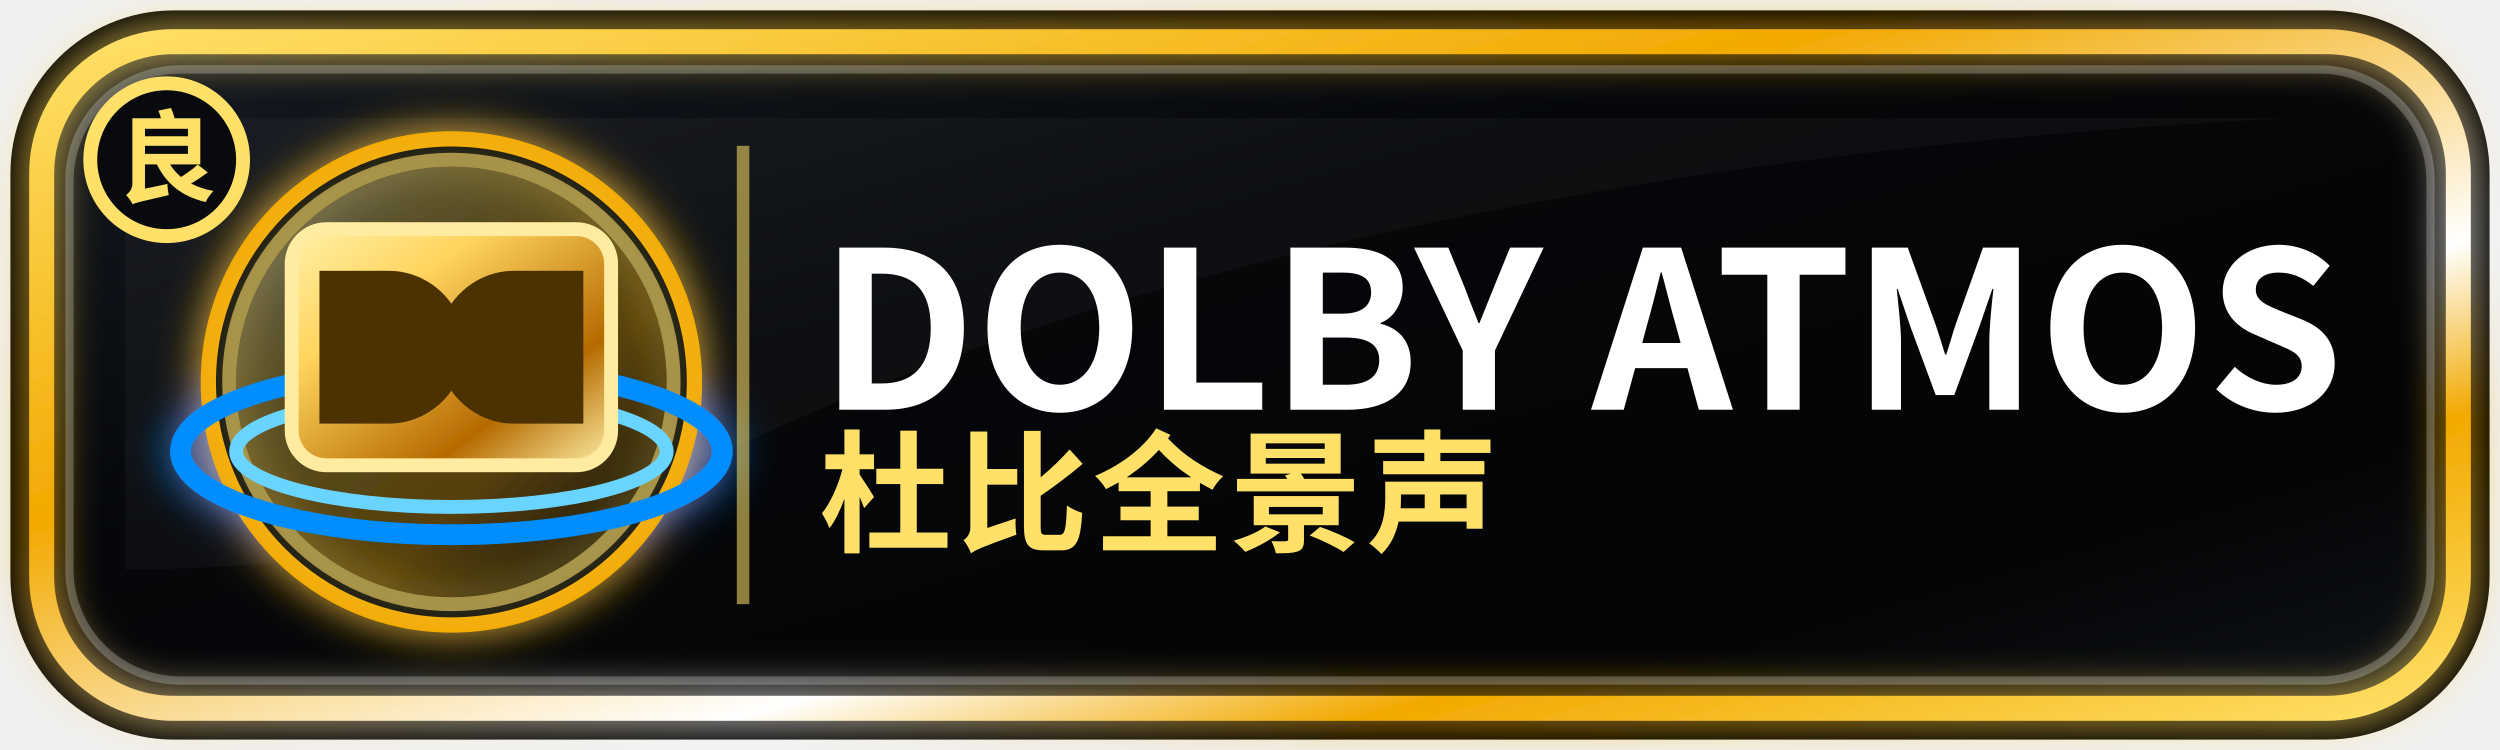
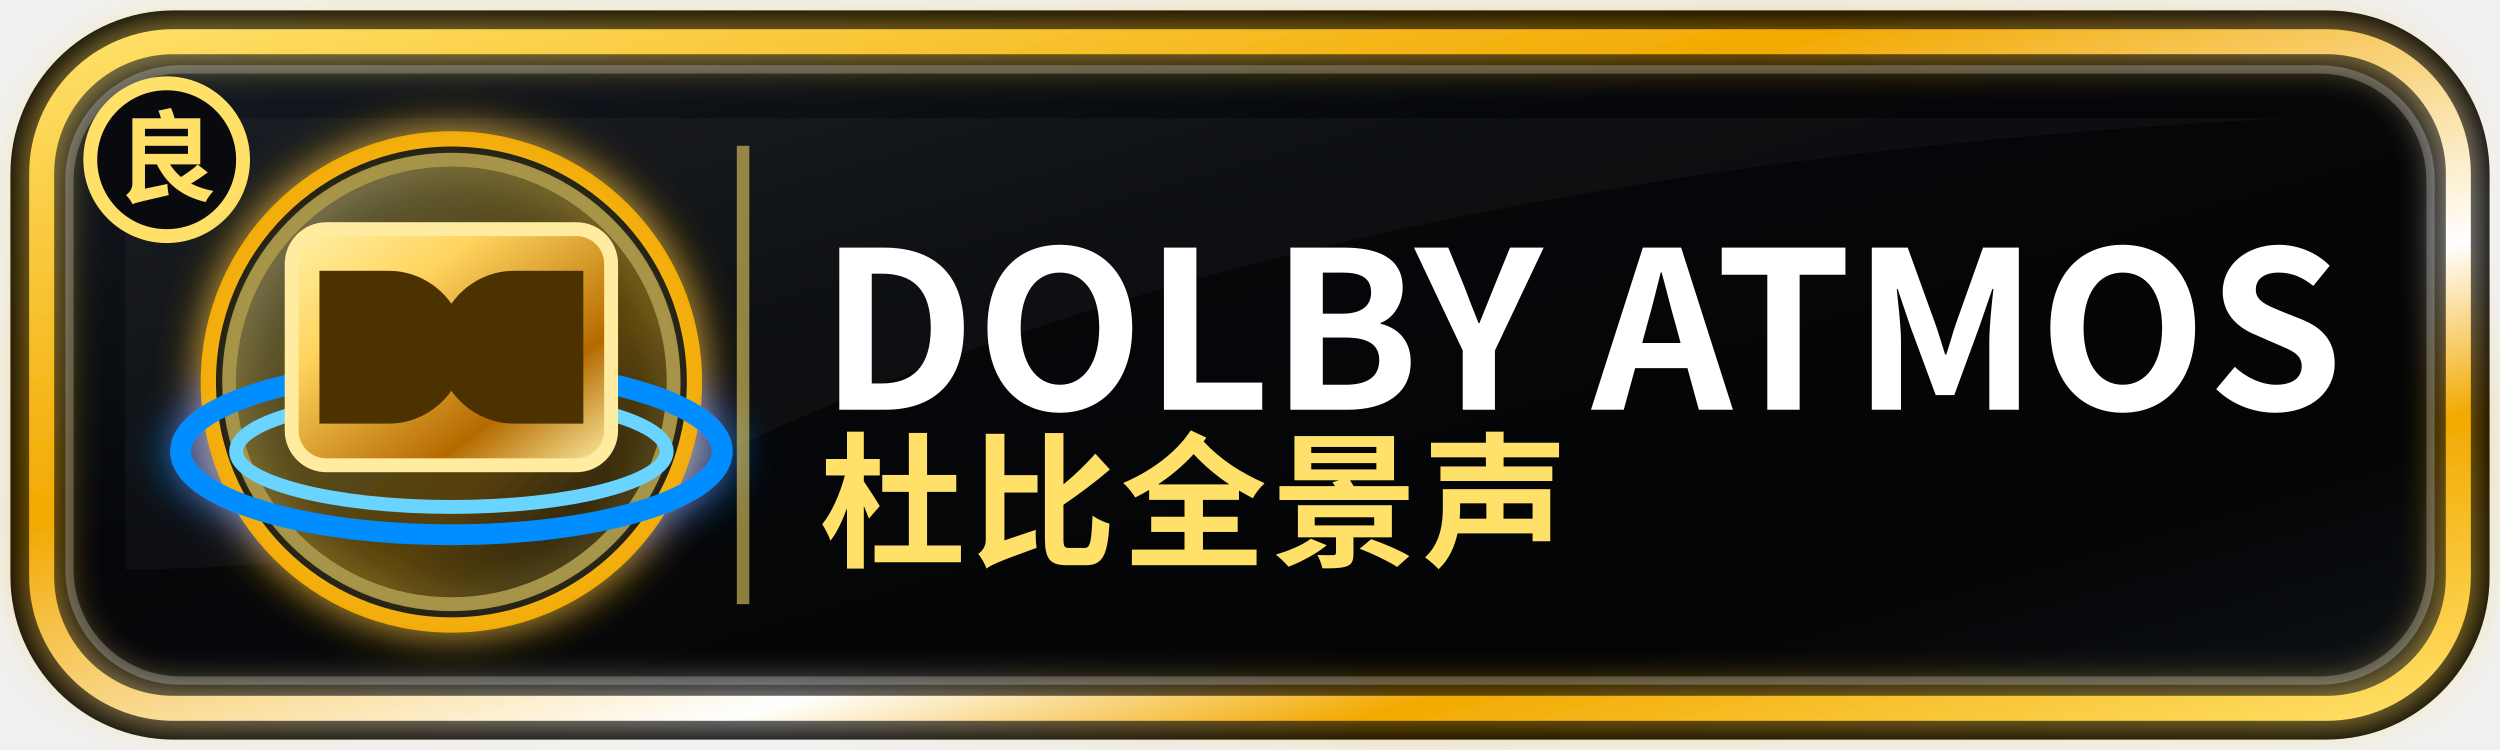
<svg xmlns="http://www.w3.org/2000/svg" width="360" height="108" viewBox="0 0 360 108">
  <defs>
    <linearGradient id="bg" x1="0" y1="0" x2="1" y2="1">
      <stop offset="0" stop-color="#171C24" />
      <stop offset=".38" stop-color="#05070A" />
      <stop offset=".78" stop-color="#030405" />
      <stop offset="1" stop-color="#11151B" />
    </linearGradient>
    <linearGradient id="edge" x1="0" y1="0" x2="1" y2="1">
      <stop offset="0" stop-color="#FFE16A" />
      <stop offset=".36" stop-color="#F2A900" />
      <stop offset=".65" stop-color="#FFFFFF" />
      <stop offset=".78" stop-color="#F2A900" />
      <stop offset="1" stop-color="#FFE16A" />
    </linearGradient>
    <linearGradient id="iconFill" x1="0" y1="0" x2="1" y2="1">
      <stop offset="0" stop-color="#FFFFFF" />
      <stop offset=".25" stop-color="#FFE16A" />
      <stop offset=".65" stop-color="#F2A900" />
      <stop offset="1" stop-color="#0B0D12" />
    </linearGradient>
    <linearGradient id="gold" x1="0" y1="0" x2="1" y2="1">
      <stop offset="0" stop-color="#FFF1A8" />
      <stop offset=".3" stop-color="#FFD45E" />
      <stop offset=".72" stop-color="#B56A00" />
      <stop offset="1" stop-color="#FFF1A8" />
    </linearGradient>
    <filter id="glow" x="-40%" y="-40%" width="180%" height="180%">
      <feGaussianBlur stdDeviation="3" result="b" />
      <feMerge>
        <feMergeNode in="b" />
        <feMergeNode in="SourceGraphic" />
      </feMerge>
    </filter>
    <filter id="soft" x="-20%" y="-20%" width="140%" height="140%">
      <feGaussianBlur stdDeviation="1.2" />
    </filter>
  </defs>
  <rect x="3" y="3" width="354" height="102" rx="22" fill="url(#bg)" stroke="#000000" stroke-width="3" />
  <rect x="6" y="6" width="348" height="96" rx="19" fill="none" stroke="url(#edge)" stroke-width="3.6" filter="url(#glow)" />
  <rect x="10" y="10" width="340" height="88" rx="16" fill="none" stroke="#FFFFFF" stroke-opacity=".24" stroke-width="1.2" />
  <path d="M18 17H330C250 21 173 34 111 62C79 77 45 82 18 82Z" fill="#FFFFFF" opacity=".035" />
  <circle cx="24" cy="23" r="11" fill="#080A0D" stroke="#FFE16A" stroke-width="2" />
  <text x="24" y="28" text-anchor="middle" font-family="Noto Sans CJK SC,Arial,sans-serif" font-size="14.5" font-weight="900" fill="#FFE16A">良</text>
  <g filter="url(#glow)" transform="translate(-4 0)">
    <circle cx="69" cy="55" r="35" fill="#05070A" stroke="#F2A900" stroke-width="2.2" />
    <circle cx="69" cy="55" r="31" fill="url(#iconFill)" opacity=".34" />
    <circle cx="69" cy="55" r="32" fill="none" stroke="#FFE16A" stroke-opacity=".58" stroke-width="2" filter="url(#glow)" />
    <ellipse cx="69" cy="65" rx="39" ry="12" fill="none" stroke="#008DFF" stroke-width="3" />
    <ellipse cx="69" cy="65" rx="31" ry="8" fill="none" stroke="#69D4FF" stroke-width="2" />
    <rect x="46" y="33" width="46" height="34" rx="5" fill="url(#gold)" stroke="#FFECA0" stroke-width="2" />
    <path d="M50 39v22h10c6 0 11-5 11-11s-5-11-11-11zm38 0H78c-6 0-11 5-11 11s5 11 11 11h10z" fill="#4B3000" />
  </g>
  <path d="M107 21v66" stroke="#FFE16A" stroke-opacity=".55" stroke-width="1.8" />
  <text x="118" y="59" font-family="Noto Sans CJK SC,Arial,sans-serif" font-size="31.5" font-weight="900" fill="#FFFFFF">DOLBY ATMOS</text>
-   <text x="118" y="78" font-family="Noto Sans CJK SC,Arial,sans-serif" font-size="19" font-weight="800" letter-spacing=".7" fill="#FFE16A">杜比全景声</text>
+   <text x="118" y="80" font-family="Noto Sans CJK SC,Arial,sans-serif" font-size="21" font-weight="800" letter-spacing=".7" fill="#FFE16A">杜比全景声</text>
</svg>
